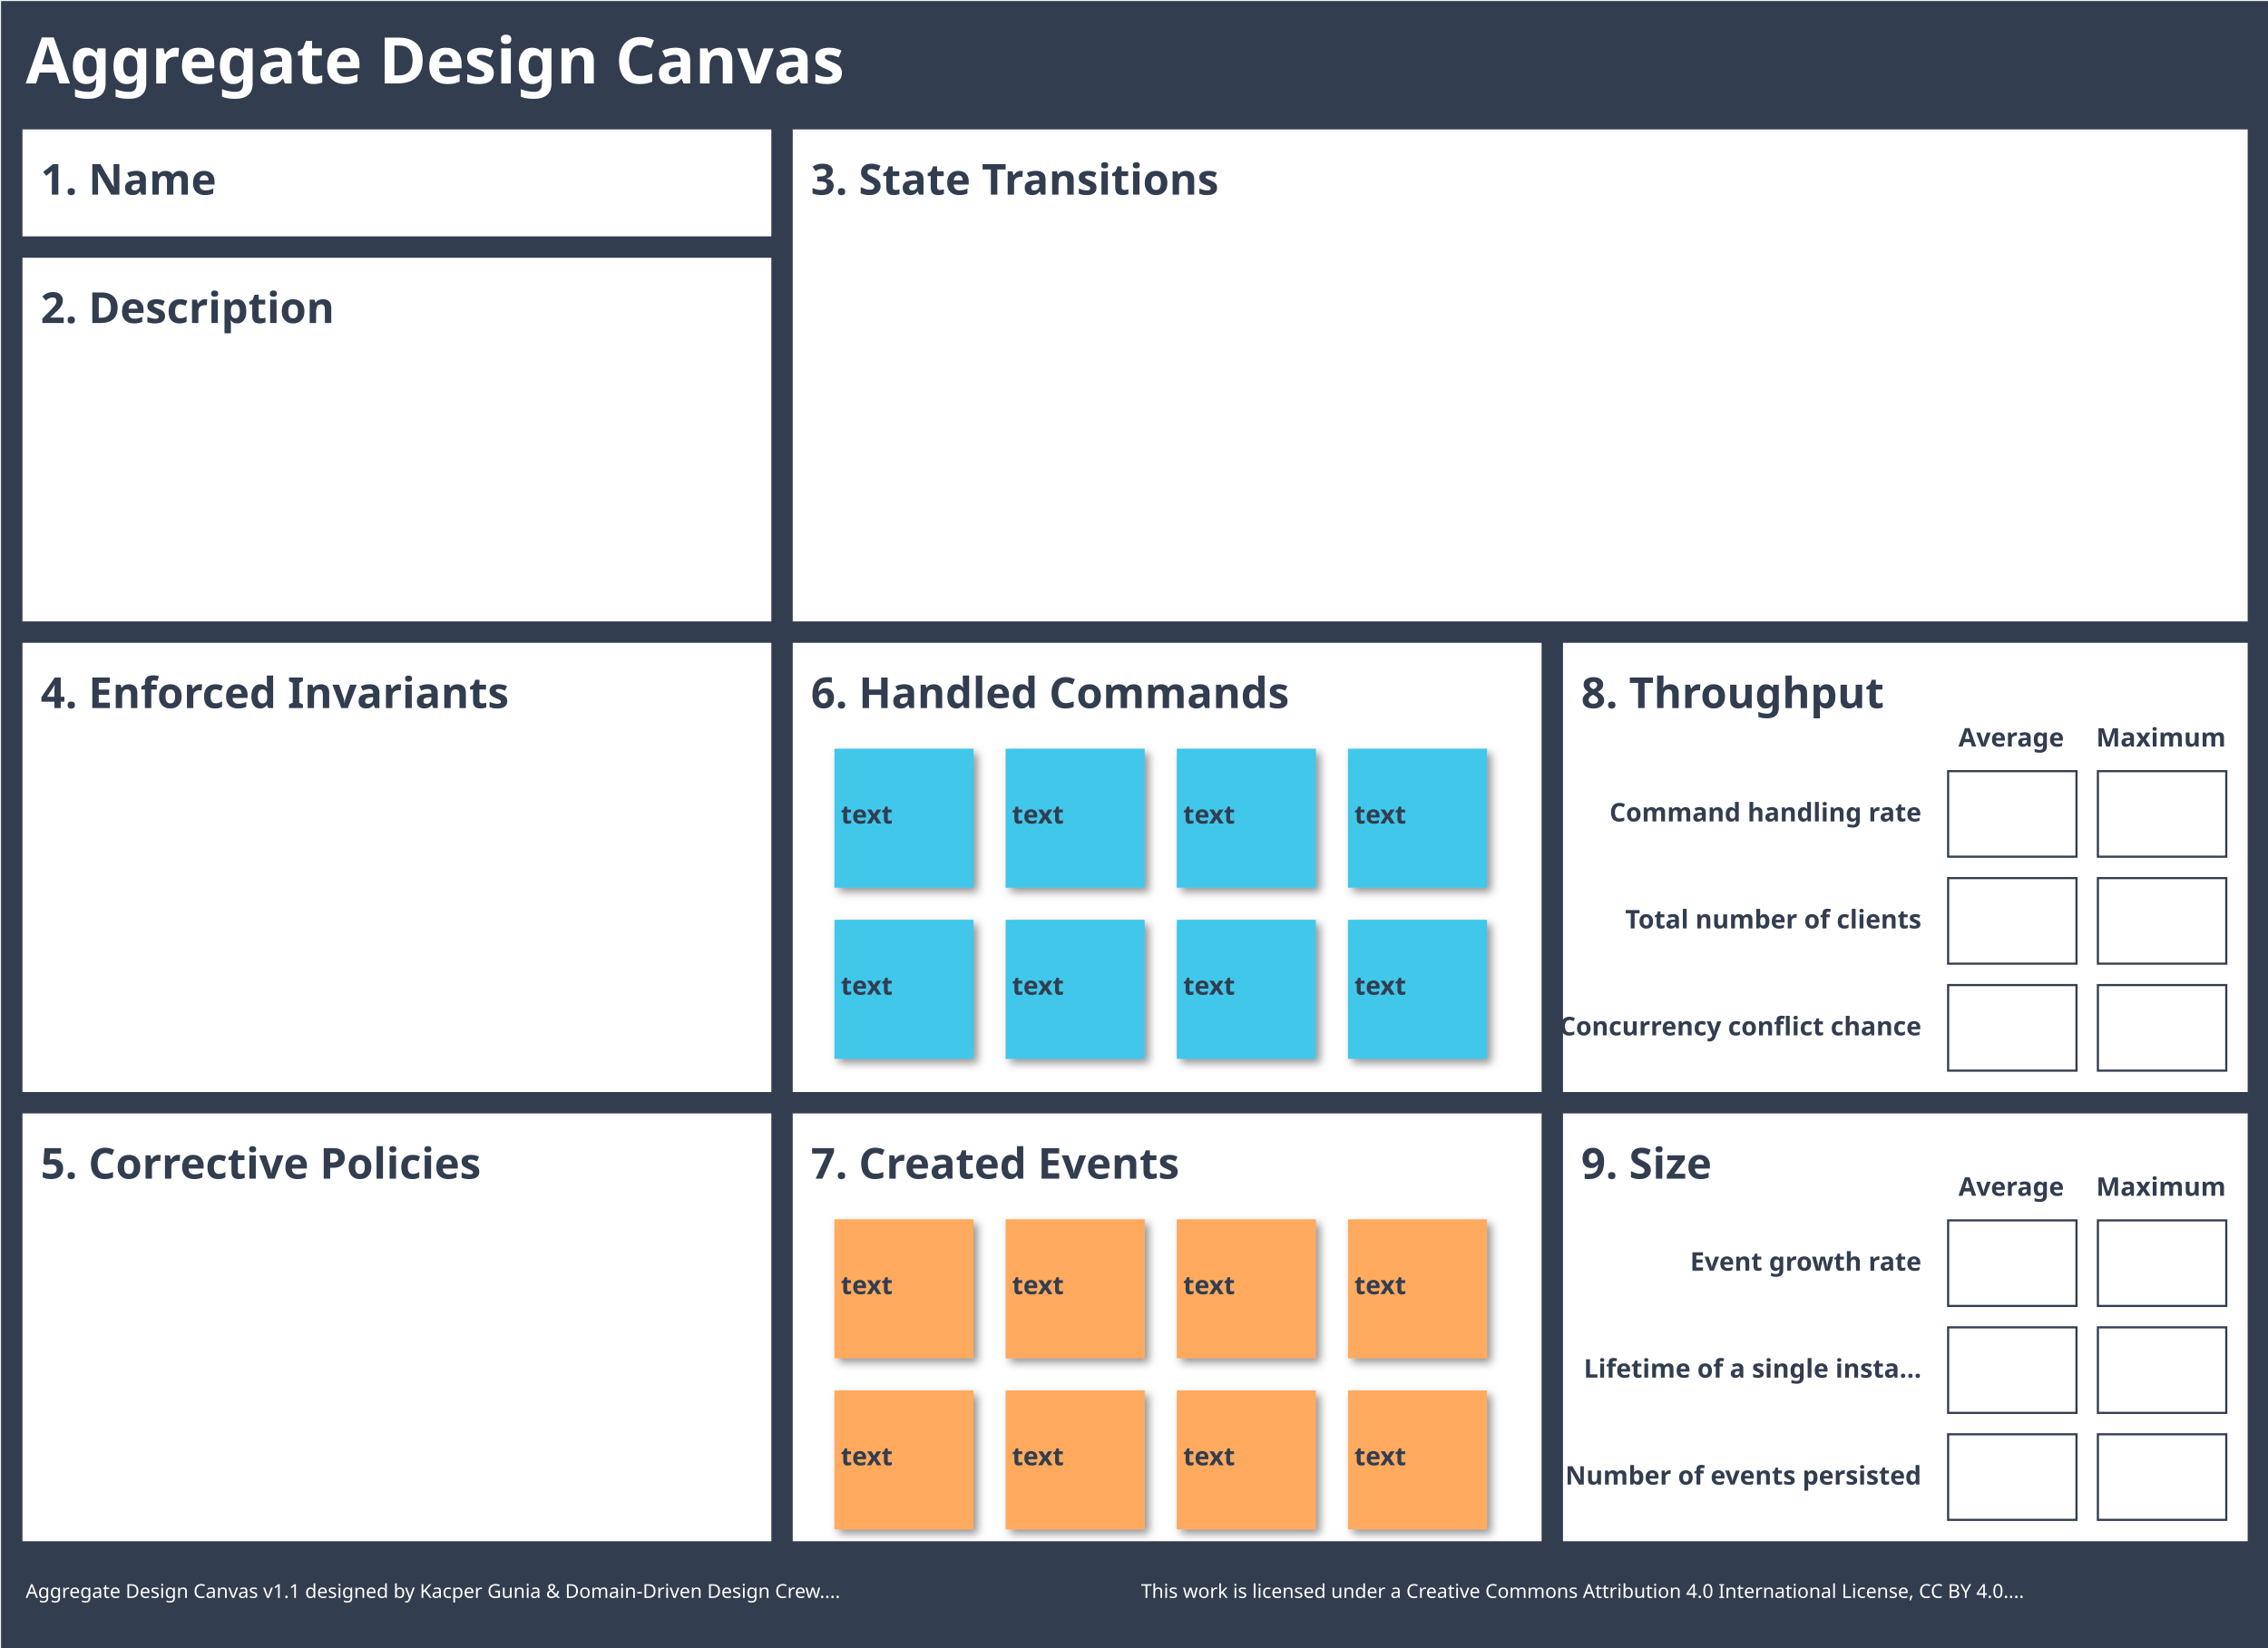
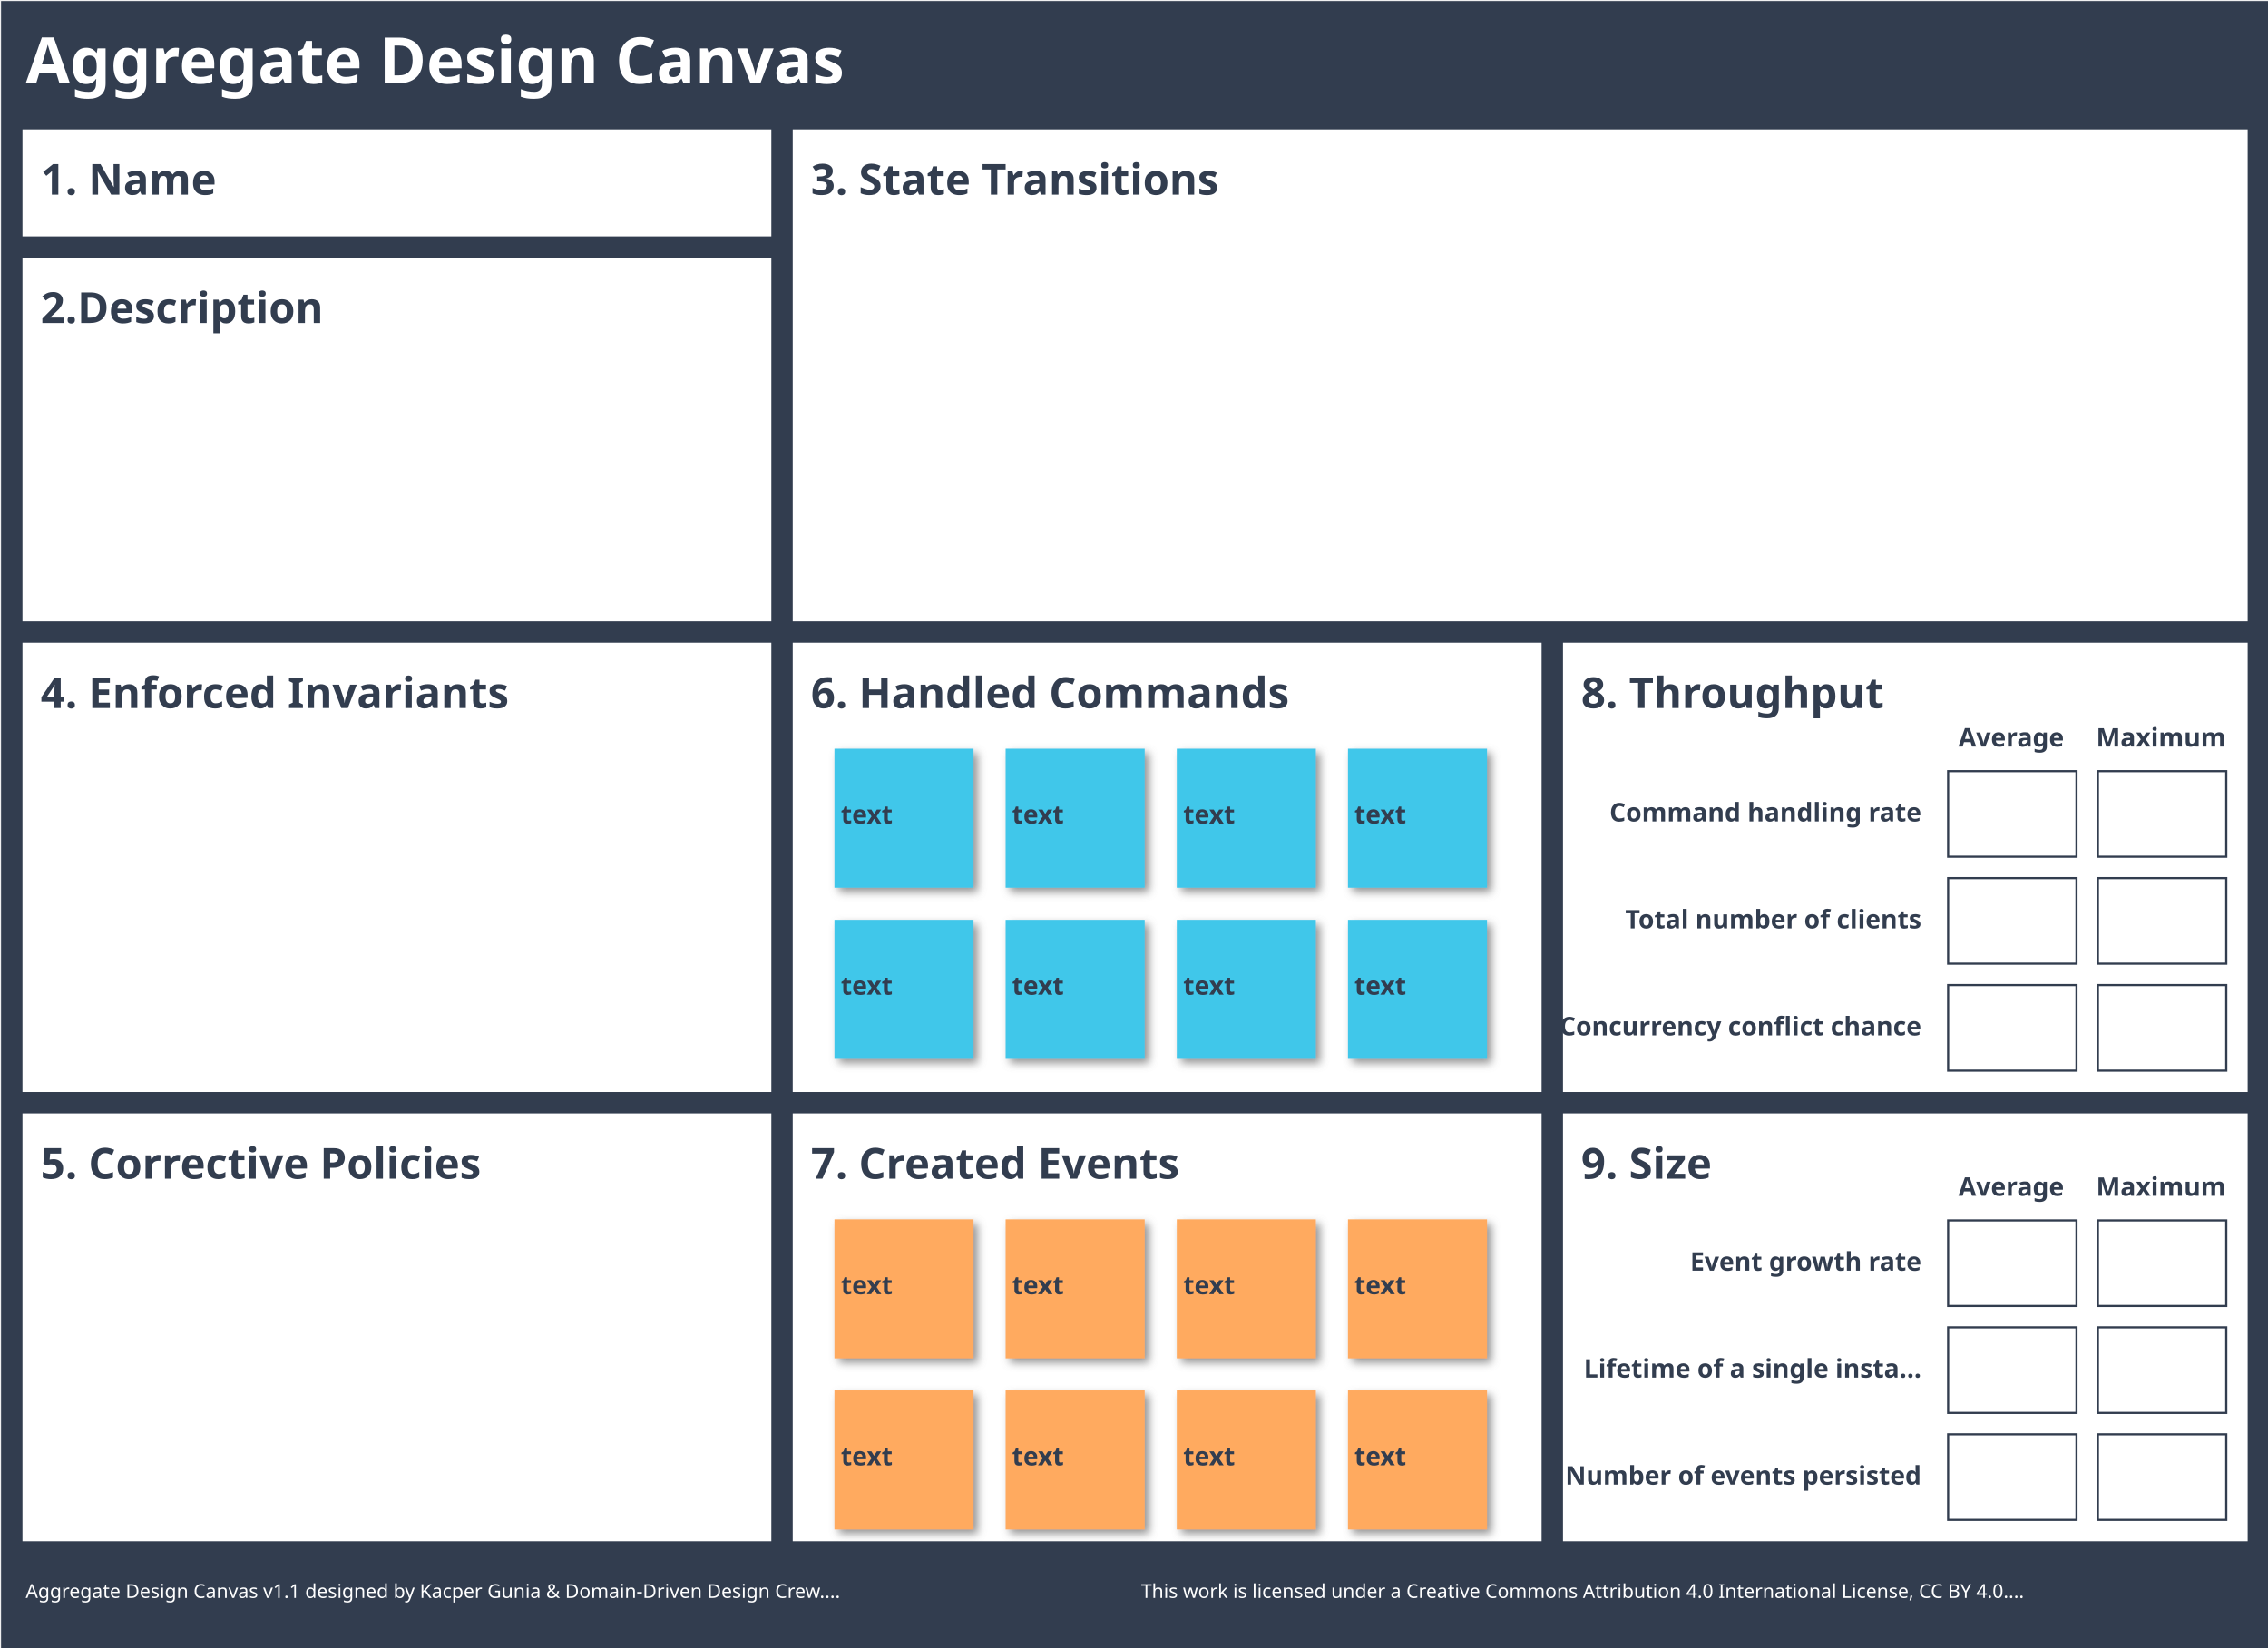
<svg xmlns="http://www.w3.org/2000/svg" version="1.1" width="1060px" height="770px" viewBox="-0.5 -0.5 1060 770">
  <defs>
    <filter id="dropShadow" x="-20%" y="-20%" width="140%" height="140%">
      <feDropShadow dx="2" dy="2" stdDeviation="2" flood-color="#888" flood-opacity="0.9" />
    </filter>
  </defs>
  <style>
        .hcCards { fill:#40C7EA;stroke:none; }
        .ceCards { fill:#FFAA5E;stroke:none; }
-         .textCards text {
+          .textCards text {
        font-family: "IBM Plex Sans";
        font-size: 12px;
+         font-weight: bold;
+         fill: #323D4F;
+         }
+ 
+         .title {
+         font-family: "IBM Plex Sans";
+         font-size: 20px;
        font-weight: bold;
        fill: #323D4F;
        }
    </style>
  <g>
    <rect x="0" y="0" width="1060" height="770" fill="#323d4f" stroke="none" pointer-events="all" />
    <rect x="370" y="60" width="680" height="230" fill="rgb(255, 255, 255)" stroke="none" pointer-events="all" />
-     <g transform="translate(-0.5 -0.5)">
-       <text x="379" y="91" fill="#323D4F" font-family="IBM Plex Sans" font-size="20px" font-weight="bold">3. State
-                 Transitions
-             </text>
-     </g>
-     <rect x="10" y="60" width="350" height="50" fill="rgb(255, 255, 255)" stroke="none" pointer-events="all" />
-     <g transform="translate(-0.5 -0.5)">
-       <text id="nameText" x="19" y="91" fill="#323D4F" font-family="IBM Plex Sans" font-size="20px" font-weight="bold">1. Name
-             </text>
-     </g>
    <rect x="10" y="10" width="1040" height="40" fill="#323d4f" stroke="none" pointer-events="all" />
    <g transform="translate(-0.5 -0.5)">
      <text x="12" y="39" fill="#FFFFFF" font-family="IBM Plex Sans" font-size="30px" font-weight="bold">Aggregate
                Design Canvas
            </text>
    </g>
-     <rect x="10" y="726" width="428.57" height="35.65" fill="none" stroke="none" pointer-events="all" />
+     <rect x="10" y="60" width="350" height="50" fill="rgb(255, 255, 255)" stroke="none" pointer-events="all" />
    <g transform="translate(-0.5 -0.5)">
-       <text x="12" y="747" fill="#FFFFFF" font-family="IBM Plex Sans" font-size="9px">Aggregate Design Canvas v1.1
-                 designed by Kacper Gunia &amp; Domain-Driven Design Crew....
-             </text>
+       <text id="nameText" class="title" x="19" y="91">1. Name</text>
    </g>
-     <rect x="480" y="726" width="468.43" height="35.65" fill="none" stroke="none" pointer-events="all" />
+     <rect id="descriptionRect" x="10" y="120" width="350" height="170" fill="rgb(255, 255, 255)" stroke="none" pointer-events="all" />
    <g transform="translate(-0.5 -0.5)">
-       <text x="946" y="747" fill="#FFFFFF" font-family="IBM Plex Sans" font-size="9px" text-anchor="end">This work
-                 is licensed under a Creative Commons Attribution 4.0 International License, CC BY 4.0....
-             </text>
+       <text class="title" x="19" y="151">2.Description</text>
+       <text id="descriptionText" x="19" y="151" fill="#323D4F" font-family="IBM Plex Sans" font-size="16px" />
+     </g>
+     <g transform="translate(-0.5 -0.5)">
+       <text class="title" x="379" y="91">3. State Transitions</text>
    </g>
    <rect id="enforcedInvariantsRect" x="10" y="300" width="350" height="210" fill="rgb(255, 255, 255)" stroke="none" pointer-events="all" />
    <g transform="translate(-0.5 -0.5)">
-       <text x="19" y="331" fill="#323D4F" font-family="IBM Plex Sans" font-size="20px" font-weight="bold">4.
-                 Enforced Invariants
-             </text>
+       <text class="title" x="19" y="331">4. Enforced Invariants</text>
    </g>
    <rect id="correctivePoliciesRect" x="10" y="520" width="350" height="200" fill="rgb(255, 255, 255)" stroke="none" pointer-events="all" />
    <g transform="translate(-0.5 -0.5)">
-       <text x="19" y="551" fill="#323D4F" font-family="IBM Plex Sans" font-size="20px" font-weight="bold">5.
-                 Corrective Policies
-             </text>
+       <text class="title" x="19" y="551">5. Corrective Policies</text>
    </g>
    <rect id="handledCommandsRect" x="370" y="300" width="350" height="210" fill="rgb(255, 255, 255)" stroke="none" pointer-events="all" />
    <g id="handledCommandsGroup" transform="translate(-0.5 -0.5)">
-       <text id="handledCommandsText" x="379" y="331" fill="#323D4F" font-family="IBM Plex Sans" font-size="20px" font-weight="bold">6.
-                 Handled Commands
-             </text>
+       <text id="handledCommandsText" class="title" x="379" y="331">6. Handled Commands</text>
      <g id="cardsHc" class="hcCards textCards">
        <rect id="rectHc1" x="390" y="350" width="65" height="65" filter="url(#dropShadow)" />
        <text id="txtHc1" x="393" y="385">text</text>
        <rect id="rectHc2" x="470" y="350" width="65" height="65" filter="url(#dropShadow)" />
        <text id="txtHc2" x="473" y="385">text</text>
        <rect id="rectHc3" x="550" y="350" width="65" height="65" filter="url(#dropShadow)" />
        <text id="txtHc3" x="553" y="385">text</text>
        <rect id="rectHc4" x="630" y="350" width="65" height="65" filter="url(#dropShadow)" />
        <text id="txtHc4" x="633" y="385">text</text>
        <rect id="rectHc5" x="390" y="430" width="65" height="65" filter="url(#dropShadow)" />
        <text id="txtHc5" x="393" y="465">text</text>
        <rect id="rectHc6" x="470" y="430" width="65" height="65" filter="url(#dropShadow)" />
        <text id="txtHc6" x="473" y="465">text</text>
        <rect id="rectHc7" x="550" y="430" width="65" height="65" filter="url(#dropShadow)" />
        <text id="txtHc7" x="553" y="465">text</text>
        <rect id="rectHc8" x="630" y="430" width="65" height="65" filter="url(#dropShadow)" />
        <text id="txtHc8" x="633" y="465">text</text>
      </g>
    </g>
    <rect id="createdEventsRect" x="370" y="520" width="350" height="200" fill="rgb(255, 255, 255)" stroke="none" pointer-events="all" />
    <g id="createdEventsGroup" transform="translate(-0.5 -0.5)">
-       <text id="createdEventsText" x="379" y="551" fill="#323D4F" font-family="IBM Plex Sans" font-size="20px" font-weight="bold">7. Created
-                 Events
-             </text>
+       <text id="createdEventsText" class="title" x="379" y="551">7. Created Events</text>
      <g id="cardsCe" class="ceCards textCards">
        <rect id="rectCe1" x="390" y="570" width="65" height="65" filter="url(#dropShadow)" />
        <text id="txtCe1" x="393" y="605">text</text>
        <rect id="rectCe2" x="470" y="570" width="65" height="65" filter="url(#dropShadow)" />
        <text id="txtCe2" x="473" y="605">text</text>
        <rect id="rectCe3" x="550" y="570" width="65" height="65" filter="url(#dropShadow)" />
        <text id="txtCe3" x="553" y="605">text</text>
        <rect id="rectCe4" x="630" y="570" width="65" height="65" filter="url(#dropShadow)" />
        <text id="txtCe4" x="633" y="605">text</text>
        <rect id="rectCe5" x="390" y="650" width="65" height="65" filter="url(#dropShadow)" />
        <text id="txtCe5" x="393" y="685">text</text>
        <rect id="rectCe6" x="470" y="650" width="65" height="65" filter="url(#dropShadow)" />
        <text id="txtCe6" x="473" y="685">text</text>
        <rect id="rectCe7" x="550" y="650" width="65" height="65" filter="url(#dropShadow)" />
        <text id="txtCe7" x="553" y="685">text</text>
        <rect id="rectCe8" x="630" y="650" width="65" height="65" filter="url(#dropShadow)" />
        <text id="txtCe8" x="633" y="685">text</text>
      </g>
    </g>
    <rect x="730" y="300" width="320" height="210" fill="rgb(255, 255, 255)" stroke="none" pointer-events="all" />
    <g transform="translate(-0.5 -0.5)">
-       <text x="739" y="331" fill="#323D4F" font-family="IBM Plex Sans" font-size="20px" font-weight="bold">8.
-                 Throughput
-             </text>
+       <text class="title" x="739" y="331">8. Throughput</text>
    </g>
    <rect x="910" y="360" width="60" height="40" fill="rgb(255, 255, 255)" stroke="#323d4f" pointer-events="all" />
    <rect x="980" y="360" width="60" height="40" fill="rgb(255, 255, 255)" stroke="#323d4f" pointer-events="all" />
    <rect x="910" y="330" width="60" height="30" fill="none" stroke="none" pointer-events="all" />
    <g transform="translate(-0.5 -0.5)">
      <text x="940" y="349" fill="#323D4F" font-family="IBM Plex Sans" font-size="12px" text-anchor="middle" font-weight="bold">Average
            </text>
    </g>
    <rect x="980" y="330" width="60" height="30" fill="none" stroke="none" pointer-events="all" />
    <g transform="translate(-0.5 -0.5)">
      <text x="1010" y="349" fill="#323D4F" font-family="IBM Plex Sans" font-size="12px" text-anchor="middle" font-weight="bold">Maximum
            </text>
    </g>
    <rect x="740" y="365" width="160" height="30" fill="none" stroke="none" pointer-events="all" />
    <g transform="translate(-0.5 -0.5)">
      <text x="898" y="384" fill="#323D4F" font-family="IBM Plex Sans" font-size="12px" text-anchor="end" font-weight="bold">Command handling rate
            </text>
    </g>
  </g>
  <rect x="740" y="415" width="160" height="30" fill="none" stroke="none" pointer-events="all" />
  <g transform="translate(-0.5 -0.5)">
    <text x="898" y="434" fill="#323D4F" font-family="IBM Plex Sans" font-size="12px" text-anchor="end" font-weight="bold">Total number of clients
        </text>
  </g>
  <rect x="740" y="465" width="160" height="30" fill="none" stroke="none" pointer-events="all" />
  <g transform="translate(-0.5 -0.5)">
    <text x="898" y="484" fill="#323D4F" font-family="IBM Plex Sans" font-size="12px" text-anchor="end" font-weight="bold">Concurrency conflict chance
        </text>
  </g>
  <rect x="730" y="520" width="320" height="200" fill="rgb(255, 255, 255)" stroke="none" pointer-events="all" />
  <g transform="translate(-0.5 -0.5)">
-     <text x="739" y="551" fill="#323D4F" font-family="IBM Plex Sans" font-size="20px" font-weight="bold">9. Size
-         </text>
+     <text class="title" x="739" y="551">9. Size</text>
  </g>
  <rect x="740" y="575" width="160" height="30" fill="none" stroke="none" pointer-events="all" />
  <g transform="translate(-0.5 -0.5)">
    <text x="898" y="594" fill="#323D4F" font-family="IBM Plex Sans" font-size="12px" text-anchor="end" font-weight="bold">Event growth rate
        </text>
  </g>
  <rect x="740" y="625" width="160" height="30" fill="none" stroke="none" pointer-events="all" />
  <g transform="translate(-0.5 -0.5)">
    <text x="898" y="644" fill="#323D4F" font-family="IBM Plex Sans" font-size="12px" text-anchor="end" font-weight="bold">Lifetime of a single insta...
        </text>
  </g>
  <rect x="740" y="675" width="160" height="30" fill="none" stroke="none" pointer-events="all" />
  <g transform="translate(-0.5 -0.5)">
    <text x="898" y="694" fill="#323D4F" font-family="IBM Plex Sans" font-size="12px" text-anchor="end" font-weight="bold">Number of events persisted
        </text>
  </g>
-   <rect id="descriptionRect" x="10" y="120" width="350" height="170" fill="rgb(255, 255, 255)" stroke="none" pointer-events="all" />
-   <g transform="translate(-0.5 -0.5)">
-     <text x="19" y="151" fill="#323D4F" font-family="IBM Plex Sans" font-size="20px" font-weight="bold">2.
-             Description
-         </text>
-     <text id="descriptionText" x="19" y="151" fill="#323D4F" font-family="IBM Plex Sans" font-size="16px" />
-   </g>
  <rect x="980" y="410" width="60" height="40" fill="rgb(255, 255, 255)" stroke="#323d4f" pointer-events="all" />
  <rect x="910" y="410" width="60" height="40" fill="rgb(255, 255, 255)" stroke="#323d4f" pointer-events="all" />
  <rect x="910" y="460" width="60" height="40" fill="rgb(255, 255, 255)" stroke="#323d4f" pointer-events="all" />
  <rect x="980" y="460" width="60" height="40" fill="rgb(255, 255, 255)" stroke="#323d4f" pointer-events="all" />
  <rect x="910" y="540" width="60" height="30" fill="none" stroke="none" pointer-events="all" />
  <g transform="translate(-0.5 -0.5)">
    <text x="940" y="559" fill="#323D4F" font-family="IBM Plex Sans" font-size="12px" text-anchor="middle" font-weight="bold">Average
        </text>
  </g>
  <rect x="980" y="540" width="60" height="30" fill="none" stroke="none" pointer-events="all" />
  <g transform="translate(-0.5 -0.5)">
    <text x="1010" y="559" fill="#323D4F" font-family="IBM Plex Sans" font-size="12px" text-anchor="middle" font-weight="bold">Maximum
        </text>
  </g>
+   <rect x="10" y="726" width="428.57" height="35.65" fill="none" stroke="none" pointer-events="all" />
+   <g transform="translate(-0.5 -0.5)">
+     <text x="12" y="747" fill="#FFFFFF" font-family="IBM Plex Sans" font-size="9px">Aggregate Design Canvas v1.1
+             designed by Kacper Gunia &amp; Domain-Driven Design Crew....
+         </text>
+   </g>
+   <rect x="480" y="726" width="468.43" height="35.65" fill="none" stroke="none" pointer-events="all" />
+   <g transform="translate(-0.5 -0.5)">
+     <text x="946" y="747" fill="#FFFFFF" font-family="IBM Plex Sans" font-size="9px" text-anchor="end">This work
+             is licensed under a Creative Commons Attribution 4.0 International License, CC BY 4.0....
+         </text>
+   </g>
  <rect x="980" y="570" width="60" height="40" fill="rgb(255, 255, 255)" stroke="#323d4f" pointer-events="all" />
  <rect x="910" y="570" width="60" height="40" fill="rgb(255, 255, 255)" stroke="#323d4f" pointer-events="all" />
  <rect x="910" y="620" width="60" height="40" fill="rgb(255, 255, 255)" stroke="#323d4f" pointer-events="all" />
  <rect x="980" y="620" width="60" height="40" fill="rgb(255, 255, 255)" stroke="#323d4f" pointer-events="all" />
  <rect x="980" y="670" width="60" height="40" fill="rgb(255, 255, 255)" stroke="#323d4f" pointer-events="all" />
  <rect x="910" y="670" width="60" height="40" fill="rgb(255, 255, 255)" stroke="#323d4f" pointer-events="all" />
</svg>
